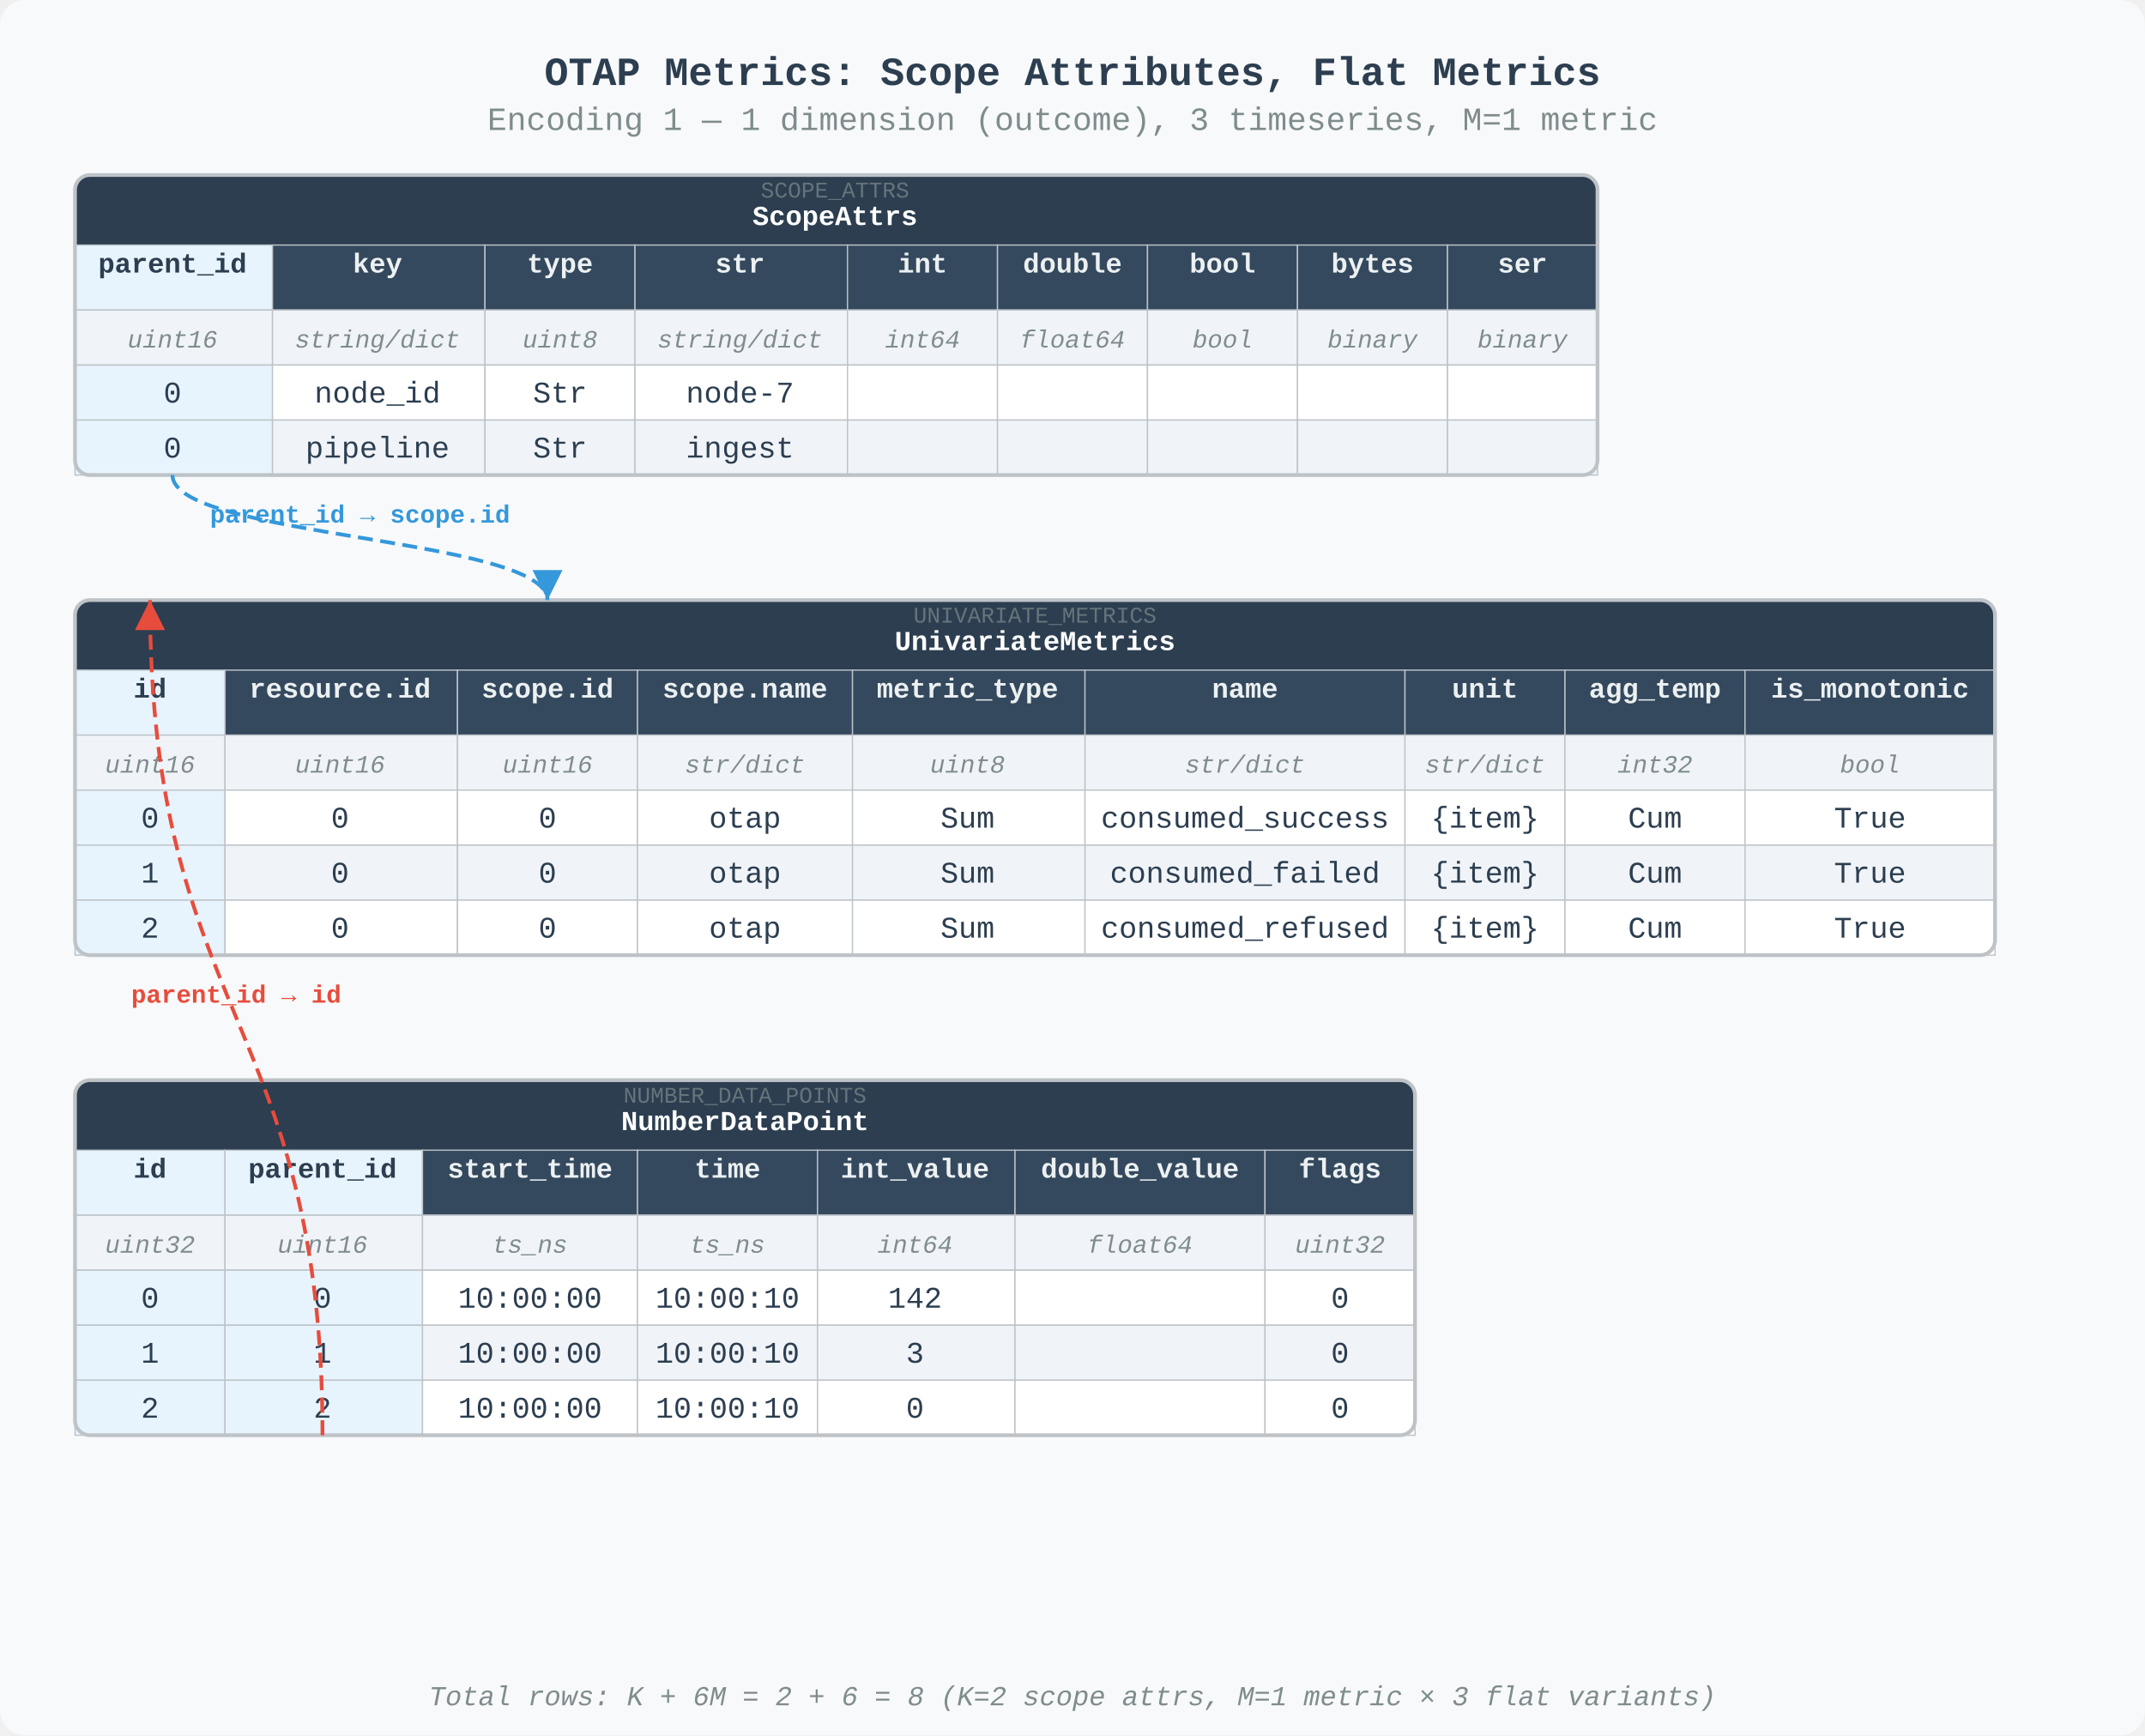
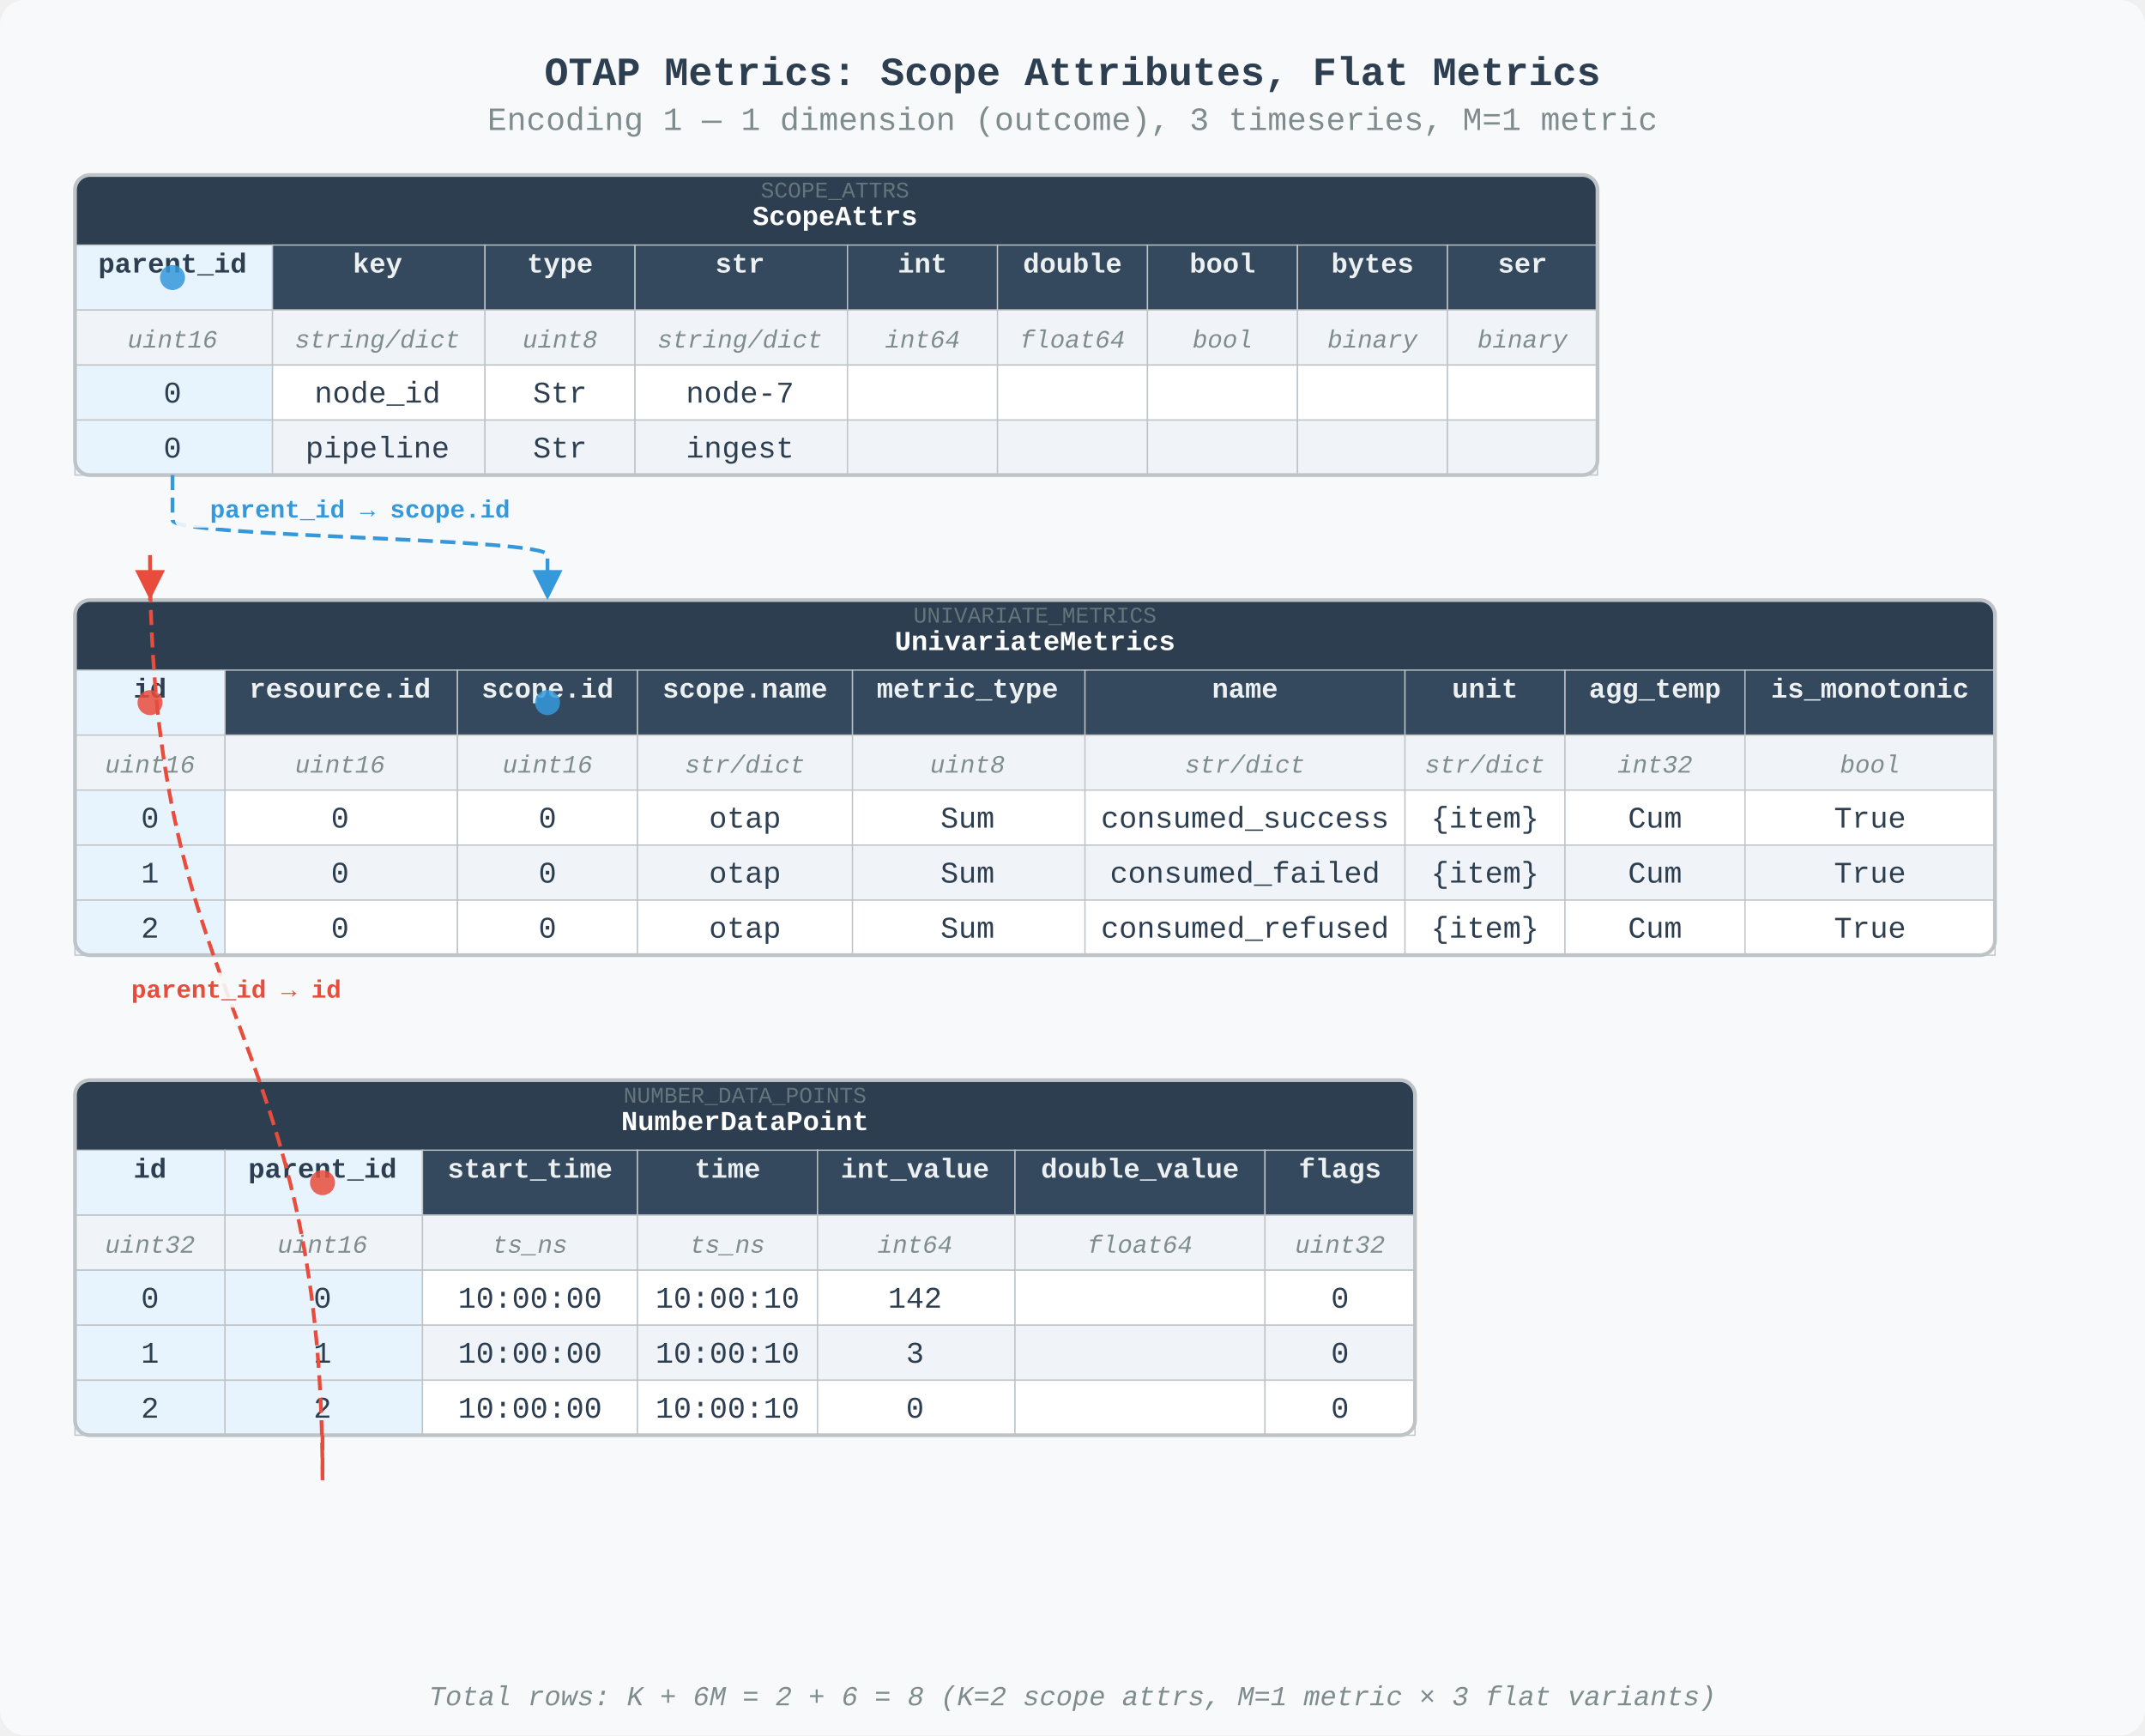
<svg xmlns="http://www.w3.org/2000/svg" viewBox="0 0 858 694" width="858" height="694">
  <defs>
+     <marker id="ah-3498db" markerWidth="8" markerHeight="8" refX="8" refY="4" orient="auto">
+       <polygon points="0 0, 8 4, 0 8" fill="#3498db" />
+     </marker>
    <marker id="ah-e74c3c" markerWidth="8" markerHeight="8" refX="8" refY="4" orient="auto">
      <polygon points="0 0, 8 4, 0 8" fill="#e74c3c" />
-     </marker>
-     <marker id="ah-3498db" markerWidth="8" markerHeight="8" refX="8" refY="4" orient="auto">
-       <polygon points="0 0, 8 4, 0 8" fill="#3498db" />
    </marker>
  </defs>
  <rect width="858" height="694" fill="#f8f9fa" rx="10" />
  <text x="429" y="34" text-anchor="middle" fill="#2c3e50" font-family="Consolas, 'Courier New', monospace" font-size="16" font-weight="bold">OTAP Metrics: Scope Attributes, Flat Metrics</text>
  <text x="429" y="52" text-anchor="middle" fill="#7f8c8d" font-family="Consolas, 'Courier New', monospace" font-size="13">Encoding 1 — 1 dimension (outcome), 3 timeseries, M=1 metric</text>
  <text x="429" y="682" text-anchor="middle" fill="#7f8c8d" font-family="Consolas, 'Courier New', monospace" font-size="11" font-style="italic">Total rows: K + 6M = 2 + 6 = 8  (K=2 scope attrs, M=1 metric × 3 flat variants)</text>
  <rect x="30" y="70" width="609" height="28" rx="6" ry="6" fill="#2c3e50" />
  <rect x="30" y="92" width="609" height="6" fill="#2c3e50" />
  <text x="334" y="90" text-anchor="middle" fill="#ffffff" font-family="Consolas, 'Courier New', monospace" font-size="11" font-weight="bold">ScopeAttrs</text>
  <text x="334" y="79" text-anchor="middle" fill="#7f8c8d" font-family="Consolas, 'Courier New', monospace" font-size="9" opacity="0.7">SCOPE_ATTRS</text>
  <rect x="30" y="98" width="79" height="26" fill="#e8f4fd" stroke="#bdc3c7" stroke-width="0.5" />
  <text x="69" y="109" text-anchor="middle" fill="#2c3e50" font-family="Consolas, 'Courier New', monospace" font-size="11" font-weight="bold">parent_id</text>
  <rect x="109" y="98" width="85" height="26" fill="#34495e" stroke="#bdc3c7" stroke-width="0.5" />
  <text x="151" y="109" text-anchor="middle" fill="#ecf0f1" font-family="Consolas, 'Courier New', monospace" font-size="11" font-weight="bold">key</text>
  <rect x="194" y="98" width="60" height="26" fill="#34495e" stroke="#bdc3c7" stroke-width="0.5" />
  <text x="224" y="109" text-anchor="middle" fill="#ecf0f1" font-family="Consolas, 'Courier New', monospace" font-size="11" font-weight="bold">type</text>
  <rect x="254" y="98" width="85" height="26" fill="#34495e" stroke="#bdc3c7" stroke-width="0.5" />
  <text x="296" y="109" text-anchor="middle" fill="#ecf0f1" font-family="Consolas, 'Courier New', monospace" font-size="11" font-weight="bold">str</text>
  <rect x="339" y="98" width="60" height="26" fill="#34495e" stroke="#bdc3c7" stroke-width="0.5" />
  <text x="369" y="109" text-anchor="middle" fill="#ecf0f1" font-family="Consolas, 'Courier New', monospace" font-size="11" font-weight="bold">int</text>
  <rect x="399" y="98" width="60" height="26" fill="#34495e" stroke="#bdc3c7" stroke-width="0.5" />
  <text x="429" y="109" text-anchor="middle" fill="#ecf0f1" font-family="Consolas, 'Courier New', monospace" font-size="11" font-weight="bold">double</text>
  <rect x="459" y="98" width="60" height="26" fill="#34495e" stroke="#bdc3c7" stroke-width="0.5" />
  <text x="489" y="109" text-anchor="middle" fill="#ecf0f1" font-family="Consolas, 'Courier New', monospace" font-size="11" font-weight="bold">bool</text>
  <rect x="519" y="98" width="60" height="26" fill="#34495e" stroke="#bdc3c7" stroke-width="0.5" />
  <text x="549" y="109" text-anchor="middle" fill="#ecf0f1" font-family="Consolas, 'Courier New', monospace" font-size="11" font-weight="bold">bytes</text>
  <rect x="579" y="98" width="60" height="26" fill="#34495e" stroke="#bdc3c7" stroke-width="0.5" />
  <text x="609" y="109" text-anchor="middle" fill="#ecf0f1" font-family="Consolas, 'Courier New', monospace" font-size="11" font-weight="bold">ser</text>
  <rect x="30" y="124" width="79" height="22" fill="#f0f4f8" stroke="#bdc3c7" stroke-width="0.5" />
  <text x="69" y="139" text-anchor="middle" fill="#7f8c8d" font-family="Consolas, 'Courier New', monospace" font-size="10" font-style="italic">uint16</text>
  <rect x="109" y="124" width="85" height="22" fill="#f0f4f8" stroke="#bdc3c7" stroke-width="0.5" />
  <text x="151" y="139" text-anchor="middle" fill="#7f8c8d" font-family="Consolas, 'Courier New', monospace" font-size="10" font-style="italic">string/dict</text>
  <rect x="194" y="124" width="60" height="22" fill="#f0f4f8" stroke="#bdc3c7" stroke-width="0.5" />
  <text x="224" y="139" text-anchor="middle" fill="#7f8c8d" font-family="Consolas, 'Courier New', monospace" font-size="10" font-style="italic">uint8</text>
  <rect x="254" y="124" width="85" height="22" fill="#f0f4f8" stroke="#bdc3c7" stroke-width="0.5" />
  <text x="296" y="139" text-anchor="middle" fill="#7f8c8d" font-family="Consolas, 'Courier New', monospace" font-size="10" font-style="italic">string/dict</text>
  <rect x="339" y="124" width="60" height="22" fill="#f0f4f8" stroke="#bdc3c7" stroke-width="0.5" />
  <text x="369" y="139" text-anchor="middle" fill="#7f8c8d" font-family="Consolas, 'Courier New', monospace" font-size="10" font-style="italic">int64</text>
  <rect x="399" y="124" width="60" height="22" fill="#f0f4f8" stroke="#bdc3c7" stroke-width="0.5" />
  <text x="429" y="139" text-anchor="middle" fill="#7f8c8d" font-family="Consolas, 'Courier New', monospace" font-size="10" font-style="italic">float64</text>
  <rect x="459" y="124" width="60" height="22" fill="#f0f4f8" stroke="#bdc3c7" stroke-width="0.5" />
  <text x="489" y="139" text-anchor="middle" fill="#7f8c8d" font-family="Consolas, 'Courier New', monospace" font-size="10" font-style="italic">bool</text>
  <rect x="519" y="124" width="60" height="22" fill="#f0f4f8" stroke="#bdc3c7" stroke-width="0.5" />
  <text x="549" y="139" text-anchor="middle" fill="#7f8c8d" font-family="Consolas, 'Courier New', monospace" font-size="10" font-style="italic">binary</text>
  <rect x="579" y="124" width="60" height="22" fill="#f0f4f8" stroke="#bdc3c7" stroke-width="0.5" />
  <text x="609" y="139" text-anchor="middle" fill="#7f8c8d" font-family="Consolas, 'Courier New', monospace" font-size="10" font-style="italic">binary</text>
  <rect x="30" y="146" width="79" height="22" fill="#e8f4fd" stroke="#bdc3c7" stroke-width="0.5" />
  <text x="69" y="161" text-anchor="middle" fill="#2c3e50" font-family="Consolas, 'Courier New', monospace" font-size="12">0</text>
  <rect x="109" y="146" width="85" height="22" fill="#ffffff" stroke="#bdc3c7" stroke-width="0.5" />
  <text x="151" y="161" text-anchor="middle" fill="#2c3e50" font-family="Consolas, 'Courier New', monospace" font-size="12">node_id</text>
  <rect x="194" y="146" width="60" height="22" fill="#ffffff" stroke="#bdc3c7" stroke-width="0.5" />
  <text x="224" y="161" text-anchor="middle" fill="#2c3e50" font-family="Consolas, 'Courier New', monospace" font-size="12">Str</text>
  <rect x="254" y="146" width="85" height="22" fill="#ffffff" stroke="#bdc3c7" stroke-width="0.5" />
  <text x="296" y="161" text-anchor="middle" fill="#2c3e50" font-family="Consolas, 'Courier New', monospace" font-size="12">node-7</text>
  <rect x="339" y="146" width="60" height="22" fill="#ffffff" stroke="#bdc3c7" stroke-width="0.5" />
  <text x="369" y="161" text-anchor="middle" fill="#2c3e50" font-family="Consolas, 'Courier New', monospace" font-size="12" />
  <rect x="399" y="146" width="60" height="22" fill="#ffffff" stroke="#bdc3c7" stroke-width="0.5" />
  <text x="429" y="161" text-anchor="middle" fill="#2c3e50" font-family="Consolas, 'Courier New', monospace" font-size="12" />
  <rect x="459" y="146" width="60" height="22" fill="#ffffff" stroke="#bdc3c7" stroke-width="0.5" />
  <text x="489" y="161" text-anchor="middle" fill="#2c3e50" font-family="Consolas, 'Courier New', monospace" font-size="12" />
  <rect x="519" y="146" width="60" height="22" fill="#ffffff" stroke="#bdc3c7" stroke-width="0.5" />
  <text x="549" y="161" text-anchor="middle" fill="#2c3e50" font-family="Consolas, 'Courier New', monospace" font-size="12" />
  <rect x="579" y="146" width="60" height="22" fill="#ffffff" stroke="#bdc3c7" stroke-width="0.5" />
  <text x="609" y="161" text-anchor="middle" fill="#2c3e50" font-family="Consolas, 'Courier New', monospace" font-size="12" />
  <rect x="30" y="168" width="79" height="22" fill="#e8f4fd" stroke="#bdc3c7" stroke-width="0.5" />
  <text x="69" y="183" text-anchor="middle" fill="#2c3e50" font-family="Consolas, 'Courier New', monospace" font-size="12">0</text>
  <rect x="109" y="168" width="85" height="22" fill="#f0f4f8" stroke="#bdc3c7" stroke-width="0.5" />
  <text x="151" y="183" text-anchor="middle" fill="#2c3e50" font-family="Consolas, 'Courier New', monospace" font-size="12">pipeline</text>
  <rect x="194" y="168" width="60" height="22" fill="#f0f4f8" stroke="#bdc3c7" stroke-width="0.5" />
  <text x="224" y="183" text-anchor="middle" fill="#2c3e50" font-family="Consolas, 'Courier New', monospace" font-size="12">Str</text>
  <rect x="254" y="168" width="85" height="22" fill="#f0f4f8" stroke="#bdc3c7" stroke-width="0.5" />
  <text x="296" y="183" text-anchor="middle" fill="#2c3e50" font-family="Consolas, 'Courier New', monospace" font-size="12">ingest</text>
  <rect x="339" y="168" width="60" height="22" fill="#f0f4f8" stroke="#bdc3c7" stroke-width="0.5" />
  <text x="369" y="183" text-anchor="middle" fill="#2c3e50" font-family="Consolas, 'Courier New', monospace" font-size="12" />
  <rect x="399" y="168" width="60" height="22" fill="#f0f4f8" stroke="#bdc3c7" stroke-width="0.5" />
  <text x="429" y="183" text-anchor="middle" fill="#2c3e50" font-family="Consolas, 'Courier New', monospace" font-size="12" />
  <rect x="459" y="168" width="60" height="22" fill="#f0f4f8" stroke="#bdc3c7" stroke-width="0.5" />
  <text x="489" y="183" text-anchor="middle" fill="#2c3e50" font-family="Consolas, 'Courier New', monospace" font-size="12" />
  <rect x="519" y="168" width="60" height="22" fill="#f0f4f8" stroke="#bdc3c7" stroke-width="0.5" />
  <text x="549" y="183" text-anchor="middle" fill="#2c3e50" font-family="Consolas, 'Courier New', monospace" font-size="12" />
  <rect x="579" y="168" width="60" height="22" fill="#f0f4f8" stroke="#bdc3c7" stroke-width="0.5" />
  <text x="609" y="183" text-anchor="middle" fill="#2c3e50" font-family="Consolas, 'Courier New', monospace" font-size="12" />
  <rect x="30" y="70" width="609" height="120" rx="6" ry="6" fill="none" stroke="#bdc3c7" stroke-width="1.5" />
  <rect x="30" y="240" width="768" height="28" rx="6" ry="6" fill="#2c3e50" />
  <rect x="30" y="262" width="768" height="6" fill="#2c3e50" />
  <text x="414" y="260" text-anchor="middle" fill="#ffffff" font-family="Consolas, 'Courier New', monospace" font-size="11" font-weight="bold">UnivariateMetrics</text>
  <text x="414" y="249" text-anchor="middle" fill="#7f8c8d" font-family="Consolas, 'Courier New', monospace" font-size="9" opacity="0.7">UNIVARIATE_METRICS</text>
  <rect x="30" y="268" width="60" height="26" fill="#e8f4fd" stroke="#bdc3c7" stroke-width="0.5" />
  <text x="60" y="279" text-anchor="middle" fill="#2c3e50" font-family="Consolas, 'Courier New', monospace" font-size="11" font-weight="bold">id</text>
  <rect x="90" y="268" width="93" height="26" fill="#34495e" stroke="#bdc3c7" stroke-width="0.5" />
  <text x="136" y="279" text-anchor="middle" fill="#ecf0f1" font-family="Consolas, 'Courier New', monospace" font-size="11" font-weight="bold">resource.id</text>
  <rect x="183" y="268" width="72" height="26" fill="#34495e" stroke="#bdc3c7" stroke-width="0.5" />
  <text x="219" y="279" text-anchor="middle" fill="#ecf0f1" font-family="Consolas, 'Courier New', monospace" font-size="11" font-weight="bold">scope.id</text>
  <rect x="255" y="268" width="86" height="26" fill="#34495e" stroke="#bdc3c7" stroke-width="0.5" />
  <text x="298" y="279" text-anchor="middle" fill="#ecf0f1" font-family="Consolas, 'Courier New', monospace" font-size="11" font-weight="bold">scope.name</text>
  <rect x="341" y="268" width="93" height="26" fill="#34495e" stroke="#bdc3c7" stroke-width="0.5" />
  <text x="387" y="279" text-anchor="middle" fill="#ecf0f1" font-family="Consolas, 'Courier New', monospace" font-size="11" font-weight="bold">metric_type</text>
  <rect x="434" y="268" width="128" height="26" fill="#34495e" stroke="#bdc3c7" stroke-width="0.5" />
  <text x="498" y="279" text-anchor="middle" fill="#ecf0f1" font-family="Consolas, 'Courier New', monospace" font-size="11" font-weight="bold">name</text>
  <rect x="562" y="268" width="64" height="26" fill="#34495e" stroke="#bdc3c7" stroke-width="0.5" />
  <text x="594" y="279" text-anchor="middle" fill="#ecf0f1" font-family="Consolas, 'Courier New', monospace" font-size="11" font-weight="bold">unit</text>
  <rect x="626" y="268" width="72" height="26" fill="#34495e" stroke="#bdc3c7" stroke-width="0.5" />
  <text x="662" y="279" text-anchor="middle" fill="#ecf0f1" font-family="Consolas, 'Courier New', monospace" font-size="11" font-weight="bold">agg_temp</text>
  <rect x="698" y="268" width="100" height="26" fill="#34495e" stroke="#bdc3c7" stroke-width="0.5" />
  <text x="748" y="279" text-anchor="middle" fill="#ecf0f1" font-family="Consolas, 'Courier New', monospace" font-size="11" font-weight="bold">is_monotonic</text>
  <rect x="30" y="294" width="60" height="22" fill="#f0f4f8" stroke="#bdc3c7" stroke-width="0.5" />
  <text x="60" y="309" text-anchor="middle" fill="#7f8c8d" font-family="Consolas, 'Courier New', monospace" font-size="10" font-style="italic">uint16</text>
  <rect x="90" y="294" width="93" height="22" fill="#f0f4f8" stroke="#bdc3c7" stroke-width="0.5" />
  <text x="136" y="309" text-anchor="middle" fill="#7f8c8d" font-family="Consolas, 'Courier New', monospace" font-size="10" font-style="italic">uint16</text>
  <rect x="183" y="294" width="72" height="22" fill="#f0f4f8" stroke="#bdc3c7" stroke-width="0.5" />
  <text x="219" y="309" text-anchor="middle" fill="#7f8c8d" font-family="Consolas, 'Courier New', monospace" font-size="10" font-style="italic">uint16</text>
  <rect x="255" y="294" width="86" height="22" fill="#f0f4f8" stroke="#bdc3c7" stroke-width="0.5" />
  <text x="298" y="309" text-anchor="middle" fill="#7f8c8d" font-family="Consolas, 'Courier New', monospace" font-size="10" font-style="italic">str/dict</text>
  <rect x="341" y="294" width="93" height="22" fill="#f0f4f8" stroke="#bdc3c7" stroke-width="0.5" />
  <text x="387" y="309" text-anchor="middle" fill="#7f8c8d" font-family="Consolas, 'Courier New', monospace" font-size="10" font-style="italic">uint8</text>
  <rect x="434" y="294" width="128" height="22" fill="#f0f4f8" stroke="#bdc3c7" stroke-width="0.5" />
  <text x="498" y="309" text-anchor="middle" fill="#7f8c8d" font-family="Consolas, 'Courier New', monospace" font-size="10" font-style="italic">str/dict</text>
  <rect x="562" y="294" width="64" height="22" fill="#f0f4f8" stroke="#bdc3c7" stroke-width="0.5" />
  <text x="594" y="309" text-anchor="middle" fill="#7f8c8d" font-family="Consolas, 'Courier New', monospace" font-size="10" font-style="italic">str/dict</text>
  <rect x="626" y="294" width="72" height="22" fill="#f0f4f8" stroke="#bdc3c7" stroke-width="0.5" />
  <text x="662" y="309" text-anchor="middle" fill="#7f8c8d" font-family="Consolas, 'Courier New', monospace" font-size="10" font-style="italic">int32</text>
  <rect x="698" y="294" width="100" height="22" fill="#f0f4f8" stroke="#bdc3c7" stroke-width="0.5" />
  <text x="748" y="309" text-anchor="middle" fill="#7f8c8d" font-family="Consolas, 'Courier New', monospace" font-size="10" font-style="italic">bool</text>
  <rect x="30" y="316" width="60" height="22" fill="#e8f4fd" stroke="#bdc3c7" stroke-width="0.5" />
  <text x="60" y="331" text-anchor="middle" fill="#2c3e50" font-family="Consolas, 'Courier New', monospace" font-size="12">0</text>
  <rect x="90" y="316" width="93" height="22" fill="#ffffff" stroke="#bdc3c7" stroke-width="0.5" />
  <text x="136" y="331" text-anchor="middle" fill="#2c3e50" font-family="Consolas, 'Courier New', monospace" font-size="12">0</text>
  <rect x="183" y="316" width="72" height="22" fill="#ffffff" stroke="#bdc3c7" stroke-width="0.5" />
  <text x="219" y="331" text-anchor="middle" fill="#2c3e50" font-family="Consolas, 'Courier New', monospace" font-size="12">0</text>
  <rect x="255" y="316" width="86" height="22" fill="#ffffff" stroke="#bdc3c7" stroke-width="0.5" />
  <text x="298" y="331" text-anchor="middle" fill="#2c3e50" font-family="Consolas, 'Courier New', monospace" font-size="12">otap</text>
  <rect x="341" y="316" width="93" height="22" fill="#ffffff" stroke="#bdc3c7" stroke-width="0.5" />
  <text x="387" y="331" text-anchor="middle" fill="#2c3e50" font-family="Consolas, 'Courier New', monospace" font-size="12">Sum</text>
  <rect x="434" y="316" width="128" height="22" fill="#ffffff" stroke="#bdc3c7" stroke-width="0.5" />
  <text x="498" y="331" text-anchor="middle" fill="#2c3e50" font-family="Consolas, 'Courier New', monospace" font-size="12">consumed_success</text>
  <rect x="562" y="316" width="64" height="22" fill="#ffffff" stroke="#bdc3c7" stroke-width="0.5" />
  <text x="594" y="331" text-anchor="middle" fill="#2c3e50" font-family="Consolas, 'Courier New', monospace" font-size="12">{item}</text>
  <rect x="626" y="316" width="72" height="22" fill="#ffffff" stroke="#bdc3c7" stroke-width="0.5" />
  <text x="662" y="331" text-anchor="middle" fill="#2c3e50" font-family="Consolas, 'Courier New', monospace" font-size="12">Cum</text>
  <rect x="698" y="316" width="100" height="22" fill="#ffffff" stroke="#bdc3c7" stroke-width="0.5" />
  <text x="748" y="331" text-anchor="middle" fill="#2c3e50" font-family="Consolas, 'Courier New', monospace" font-size="12">True</text>
  <rect x="30" y="338" width="60" height="22" fill="#e8f4fd" stroke="#bdc3c7" stroke-width="0.5" />
  <text x="60" y="353" text-anchor="middle" fill="#2c3e50" font-family="Consolas, 'Courier New', monospace" font-size="12">1</text>
  <rect x="90" y="338" width="93" height="22" fill="#f0f4f8" stroke="#bdc3c7" stroke-width="0.5" />
  <text x="136" y="353" text-anchor="middle" fill="#2c3e50" font-family="Consolas, 'Courier New', monospace" font-size="12">0</text>
  <rect x="183" y="338" width="72" height="22" fill="#f0f4f8" stroke="#bdc3c7" stroke-width="0.5" />
  <text x="219" y="353" text-anchor="middle" fill="#2c3e50" font-family="Consolas, 'Courier New', monospace" font-size="12">0</text>
  <rect x="255" y="338" width="86" height="22" fill="#f0f4f8" stroke="#bdc3c7" stroke-width="0.5" />
  <text x="298" y="353" text-anchor="middle" fill="#2c3e50" font-family="Consolas, 'Courier New', monospace" font-size="12">otap</text>
  <rect x="341" y="338" width="93" height="22" fill="#f0f4f8" stroke="#bdc3c7" stroke-width="0.5" />
  <text x="387" y="353" text-anchor="middle" fill="#2c3e50" font-family="Consolas, 'Courier New', monospace" font-size="12">Sum</text>
  <rect x="434" y="338" width="128" height="22" fill="#f0f4f8" stroke="#bdc3c7" stroke-width="0.5" />
  <text x="498" y="353" text-anchor="middle" fill="#2c3e50" font-family="Consolas, 'Courier New', monospace" font-size="12">consumed_failed</text>
  <rect x="562" y="338" width="64" height="22" fill="#f0f4f8" stroke="#bdc3c7" stroke-width="0.5" />
  <text x="594" y="353" text-anchor="middle" fill="#2c3e50" font-family="Consolas, 'Courier New', monospace" font-size="12">{item}</text>
  <rect x="626" y="338" width="72" height="22" fill="#f0f4f8" stroke="#bdc3c7" stroke-width="0.5" />
  <text x="662" y="353" text-anchor="middle" fill="#2c3e50" font-family="Consolas, 'Courier New', monospace" font-size="12">Cum</text>
  <rect x="698" y="338" width="100" height="22" fill="#f0f4f8" stroke="#bdc3c7" stroke-width="0.5" />
  <text x="748" y="353" text-anchor="middle" fill="#2c3e50" font-family="Consolas, 'Courier New', monospace" font-size="12">True</text>
  <rect x="30" y="360" width="60" height="22" fill="#e8f4fd" stroke="#bdc3c7" stroke-width="0.5" />
  <text x="60" y="375" text-anchor="middle" fill="#2c3e50" font-family="Consolas, 'Courier New', monospace" font-size="12">2</text>
  <rect x="90" y="360" width="93" height="22" fill="#ffffff" stroke="#bdc3c7" stroke-width="0.5" />
  <text x="136" y="375" text-anchor="middle" fill="#2c3e50" font-family="Consolas, 'Courier New', monospace" font-size="12">0</text>
  <rect x="183" y="360" width="72" height="22" fill="#ffffff" stroke="#bdc3c7" stroke-width="0.5" />
  <text x="219" y="375" text-anchor="middle" fill="#2c3e50" font-family="Consolas, 'Courier New', monospace" font-size="12">0</text>
  <rect x="255" y="360" width="86" height="22" fill="#ffffff" stroke="#bdc3c7" stroke-width="0.5" />
  <text x="298" y="375" text-anchor="middle" fill="#2c3e50" font-family="Consolas, 'Courier New', monospace" font-size="12">otap</text>
  <rect x="341" y="360" width="93" height="22" fill="#ffffff" stroke="#bdc3c7" stroke-width="0.5" />
  <text x="387" y="375" text-anchor="middle" fill="#2c3e50" font-family="Consolas, 'Courier New', monospace" font-size="12">Sum</text>
  <rect x="434" y="360" width="128" height="22" fill="#ffffff" stroke="#bdc3c7" stroke-width="0.5" />
  <text x="498" y="375" text-anchor="middle" fill="#2c3e50" font-family="Consolas, 'Courier New', monospace" font-size="12">consumed_refused</text>
  <rect x="562" y="360" width="64" height="22" fill="#ffffff" stroke="#bdc3c7" stroke-width="0.5" />
  <text x="594" y="375" text-anchor="middle" fill="#2c3e50" font-family="Consolas, 'Courier New', monospace" font-size="12">{item}</text>
  <rect x="626" y="360" width="72" height="22" fill="#ffffff" stroke="#bdc3c7" stroke-width="0.5" />
  <text x="662" y="375" text-anchor="middle" fill="#2c3e50" font-family="Consolas, 'Courier New', monospace" font-size="12">Cum</text>
  <rect x="698" y="360" width="100" height="22" fill="#ffffff" stroke="#bdc3c7" stroke-width="0.5" />
  <text x="748" y="375" text-anchor="middle" fill="#2c3e50" font-family="Consolas, 'Courier New', monospace" font-size="12">True</text>
  <rect x="30" y="240" width="768" height="142" rx="6" ry="6" fill="none" stroke="#bdc3c7" stroke-width="1.5" />
  <rect x="30" y="432" width="536" height="28" rx="6" ry="6" fill="#2c3e50" />
  <rect x="30" y="454" width="536" height="6" fill="#2c3e50" />
  <text x="298" y="452" text-anchor="middle" fill="#ffffff" font-family="Consolas, 'Courier New', monospace" font-size="11" font-weight="bold">NumberDataPoint</text>
  <text x="298" y="441" text-anchor="middle" fill="#7f8c8d" font-family="Consolas, 'Courier New', monospace" font-size="9" opacity="0.7">NUMBER_DATA_POINTS</text>
  <rect x="30" y="460" width="60" height="26" fill="#e8f4fd" stroke="#bdc3c7" stroke-width="0.5" />
  <text x="60" y="471" text-anchor="middle" fill="#2c3e50" font-family="Consolas, 'Courier New', monospace" font-size="11" font-weight="bold">id</text>
  <rect x="90" y="460" width="79" height="26" fill="#e8f4fd" stroke="#bdc3c7" stroke-width="0.5" />
  <text x="129" y="471" text-anchor="middle" fill="#2c3e50" font-family="Consolas, 'Courier New', monospace" font-size="11" font-weight="bold">parent_id</text>
  <rect x="169" y="460" width="86" height="26" fill="#34495e" stroke="#bdc3c7" stroke-width="0.5" />
  <text x="212" y="471" text-anchor="middle" fill="#ecf0f1" font-family="Consolas, 'Courier New', monospace" font-size="11" font-weight="bold">start_time</text>
  <rect x="255" y="460" width="72" height="26" fill="#34495e" stroke="#bdc3c7" stroke-width="0.5" />
  <text x="291" y="471" text-anchor="middle" fill="#ecf0f1" font-family="Consolas, 'Courier New', monospace" font-size="11" font-weight="bold">time</text>
  <rect x="327" y="460" width="79" height="26" fill="#34495e" stroke="#bdc3c7" stroke-width="0.5" />
  <text x="366" y="471" text-anchor="middle" fill="#ecf0f1" font-family="Consolas, 'Courier New', monospace" font-size="11" font-weight="bold">int_value</text>
  <rect x="406" y="460" width="100" height="26" fill="#34495e" stroke="#bdc3c7" stroke-width="0.5" />
  <text x="456" y="471" text-anchor="middle" fill="#ecf0f1" font-family="Consolas, 'Courier New', monospace" font-size="11" font-weight="bold">double_value</text>
  <rect x="506" y="460" width="60" height="26" fill="#34495e" stroke="#bdc3c7" stroke-width="0.5" />
  <text x="536" y="471" text-anchor="middle" fill="#ecf0f1" font-family="Consolas, 'Courier New', monospace" font-size="11" font-weight="bold">flags</text>
  <rect x="30" y="486" width="60" height="22" fill="#f0f4f8" stroke="#bdc3c7" stroke-width="0.5" />
  <text x="60" y="501" text-anchor="middle" fill="#7f8c8d" font-family="Consolas, 'Courier New', monospace" font-size="10" font-style="italic">uint32</text>
  <rect x="90" y="486" width="79" height="22" fill="#f0f4f8" stroke="#bdc3c7" stroke-width="0.5" />
  <text x="129" y="501" text-anchor="middle" fill="#7f8c8d" font-family="Consolas, 'Courier New', monospace" font-size="10" font-style="italic">uint16</text>
  <rect x="169" y="486" width="86" height="22" fill="#f0f4f8" stroke="#bdc3c7" stroke-width="0.5" />
  <text x="212" y="501" text-anchor="middle" fill="#7f8c8d" font-family="Consolas, 'Courier New', monospace" font-size="10" font-style="italic">ts_ns</text>
  <rect x="255" y="486" width="72" height="22" fill="#f0f4f8" stroke="#bdc3c7" stroke-width="0.5" />
  <text x="291" y="501" text-anchor="middle" fill="#7f8c8d" font-family="Consolas, 'Courier New', monospace" font-size="10" font-style="italic">ts_ns</text>
  <rect x="327" y="486" width="79" height="22" fill="#f0f4f8" stroke="#bdc3c7" stroke-width="0.5" />
  <text x="366" y="501" text-anchor="middle" fill="#7f8c8d" font-family="Consolas, 'Courier New', monospace" font-size="10" font-style="italic">int64</text>
  <rect x="406" y="486" width="100" height="22" fill="#f0f4f8" stroke="#bdc3c7" stroke-width="0.5" />
  <text x="456" y="501" text-anchor="middle" fill="#7f8c8d" font-family="Consolas, 'Courier New', monospace" font-size="10" font-style="italic">float64</text>
  <rect x="506" y="486" width="60" height="22" fill="#f0f4f8" stroke="#bdc3c7" stroke-width="0.5" />
  <text x="536" y="501" text-anchor="middle" fill="#7f8c8d" font-family="Consolas, 'Courier New', monospace" font-size="10" font-style="italic">uint32</text>
  <rect x="30" y="508" width="60" height="22" fill="#e8f4fd" stroke="#bdc3c7" stroke-width="0.5" />
  <text x="60" y="523" text-anchor="middle" fill="#2c3e50" font-family="Consolas, 'Courier New', monospace" font-size="12">0</text>
  <rect x="90" y="508" width="79" height="22" fill="#e8f4fd" stroke="#bdc3c7" stroke-width="0.5" />
  <text x="129" y="523" text-anchor="middle" fill="#2c3e50" font-family="Consolas, 'Courier New', monospace" font-size="12">0</text>
  <rect x="169" y="508" width="86" height="22" fill="#ffffff" stroke="#bdc3c7" stroke-width="0.5" />
  <text x="212" y="523" text-anchor="middle" fill="#2c3e50" font-family="Consolas, 'Courier New', monospace" font-size="12">10:00:00</text>
  <rect x="255" y="508" width="72" height="22" fill="#ffffff" stroke="#bdc3c7" stroke-width="0.5" />
  <text x="291" y="523" text-anchor="middle" fill="#2c3e50" font-family="Consolas, 'Courier New', monospace" font-size="12">10:00:10</text>
  <rect x="327" y="508" width="79" height="22" fill="#ffffff" stroke="#bdc3c7" stroke-width="0.5" />
  <text x="366" y="523" text-anchor="middle" fill="#2c3e50" font-family="Consolas, 'Courier New', monospace" font-size="12">142</text>
  <rect x="406" y="508" width="100" height="22" fill="#ffffff" stroke="#bdc3c7" stroke-width="0.5" />
  <text x="456" y="523" text-anchor="middle" fill="#2c3e50" font-family="Consolas, 'Courier New', monospace" font-size="12" />
  <rect x="506" y="508" width="60" height="22" fill="#ffffff" stroke="#bdc3c7" stroke-width="0.5" />
  <text x="536" y="523" text-anchor="middle" fill="#2c3e50" font-family="Consolas, 'Courier New', monospace" font-size="12">0</text>
  <rect x="30" y="530" width="60" height="22" fill="#e8f4fd" stroke="#bdc3c7" stroke-width="0.5" />
  <text x="60" y="545" text-anchor="middle" fill="#2c3e50" font-family="Consolas, 'Courier New', monospace" font-size="12">1</text>
  <rect x="90" y="530" width="79" height="22" fill="#e8f4fd" stroke="#bdc3c7" stroke-width="0.5" />
  <text x="129" y="545" text-anchor="middle" fill="#2c3e50" font-family="Consolas, 'Courier New', monospace" font-size="12">1</text>
  <rect x="169" y="530" width="86" height="22" fill="#f0f4f8" stroke="#bdc3c7" stroke-width="0.5" />
  <text x="212" y="545" text-anchor="middle" fill="#2c3e50" font-family="Consolas, 'Courier New', monospace" font-size="12">10:00:00</text>
  <rect x="255" y="530" width="72" height="22" fill="#f0f4f8" stroke="#bdc3c7" stroke-width="0.5" />
  <text x="291" y="545" text-anchor="middle" fill="#2c3e50" font-family="Consolas, 'Courier New', monospace" font-size="12">10:00:10</text>
  <rect x="327" y="530" width="79" height="22" fill="#f0f4f8" stroke="#bdc3c7" stroke-width="0.5" />
  <text x="366" y="545" text-anchor="middle" fill="#2c3e50" font-family="Consolas, 'Courier New', monospace" font-size="12">3</text>
  <rect x="406" y="530" width="100" height="22" fill="#f0f4f8" stroke="#bdc3c7" stroke-width="0.5" />
  <text x="456" y="545" text-anchor="middle" fill="#2c3e50" font-family="Consolas, 'Courier New', monospace" font-size="12" />
  <rect x="506" y="530" width="60" height="22" fill="#f0f4f8" stroke="#bdc3c7" stroke-width="0.5" />
  <text x="536" y="545" text-anchor="middle" fill="#2c3e50" font-family="Consolas, 'Courier New', monospace" font-size="12">0</text>
  <rect x="30" y="552" width="60" height="22" fill="#e8f4fd" stroke="#bdc3c7" stroke-width="0.5" />
  <text x="60" y="567" text-anchor="middle" fill="#2c3e50" font-family="Consolas, 'Courier New', monospace" font-size="12">2</text>
  <rect x="90" y="552" width="79" height="22" fill="#e8f4fd" stroke="#bdc3c7" stroke-width="0.5" />
  <text x="129" y="567" text-anchor="middle" fill="#2c3e50" font-family="Consolas, 'Courier New', monospace" font-size="12">2</text>
  <rect x="169" y="552" width="86" height="22" fill="#ffffff" stroke="#bdc3c7" stroke-width="0.5" />
  <text x="212" y="567" text-anchor="middle" fill="#2c3e50" font-family="Consolas, 'Courier New', monospace" font-size="12">10:00:00</text>
  <rect x="255" y="552" width="72" height="22" fill="#ffffff" stroke="#bdc3c7" stroke-width="0.5" />
  <text x="291" y="567" text-anchor="middle" fill="#2c3e50" font-family="Consolas, 'Courier New', monospace" font-size="12">10:00:10</text>
  <rect x="327" y="552" width="79" height="22" fill="#ffffff" stroke="#bdc3c7" stroke-width="0.5" />
  <text x="366" y="567" text-anchor="middle" fill="#2c3e50" font-family="Consolas, 'Courier New', monospace" font-size="12">0</text>
  <rect x="406" y="552" width="100" height="22" fill="#ffffff" stroke="#bdc3c7" stroke-width="0.5" />
  <text x="456" y="567" text-anchor="middle" fill="#2c3e50" font-family="Consolas, 'Courier New', monospace" font-size="12" />
  <rect x="506" y="552" width="60" height="22" fill="#ffffff" stroke="#bdc3c7" stroke-width="0.5" />
  <text x="536" y="567" text-anchor="middle" fill="#2c3e50" font-family="Consolas, 'Courier New', monospace" font-size="12">0</text>
  <rect x="30" y="432" width="536" height="142" rx="6" ry="6" fill="none" stroke="#bdc3c7" stroke-width="1.5" />
-   <path d="M 69,190 C 69,215.0 219,215.0 219,240" fill="none" stroke="#3498db" stroke-width="1.5" stroke-dasharray="6,3" marker-end="url(#ah-3498db)" />
-   <text x="144.0" y="209.0" text-anchor="middle" fill="#3498db" font-family="Consolas, 'Courier New', monospace" font-size="10" font-weight="bold">parent_id → scope.id</text>
-   <path d="M 129,574 C 129,407.0 60,407.0 60,240" fill="none" stroke="#e74c3c" stroke-width="1.5" stroke-dasharray="6,3" marker-end="url(#ah-e74c3c)" />
-   <text x="94.5" y="401.0" text-anchor="middle" fill="#e74c3c" font-family="Consolas, 'Courier New', monospace" font-size="10" font-weight="bold">parent_id → id</text>
+   <circle cx="69" cy="111" r="5" fill="#3498db" opacity="0.85" />
+   <circle cx="219" cy="281" r="5" fill="#3498db" opacity="0.85" />
+   <path d="M 69,190 L 69,208 C 69,215.0 219,215.0 219,222 L 219,240" fill="none" stroke="#3498db" stroke-width="1.5" stroke-dasharray="6,3" marker-end="url(#ah-3498db)" />
+   <rect x="70.0" y="197.0" width="148" height="14" rx="3" fill="#f8f9fa" opacity="0.9" />
+   <text x="144.0" y="207.0" text-anchor="middle" fill="#3498db" font-family="Consolas, 'Courier New', monospace" font-size="10" font-weight="bold">parent_id → scope.id</text>
+   <circle cx="129" cy="473" r="5" fill="#e74c3c" opacity="0.85" />
+   <circle cx="60" cy="281" r="5" fill="#e74c3c" opacity="0.85" />
+   <path d="M 129,574 L 129,592 C 129,407.0 60,407.0 60,222 L 60,240" fill="none" stroke="#e74c3c" stroke-width="1.5" stroke-dasharray="6,3" marker-end="url(#ah-e74c3c)" />
+   <rect x="41.5" y="389.0" width="106" height="14" rx="3" fill="#f8f9fa" opacity="0.9" />
+   <text x="94.5" y="399.0" text-anchor="middle" fill="#e74c3c" font-family="Consolas, 'Courier New', monospace" font-size="10" font-weight="bold">parent_id → id</text>
</svg>
